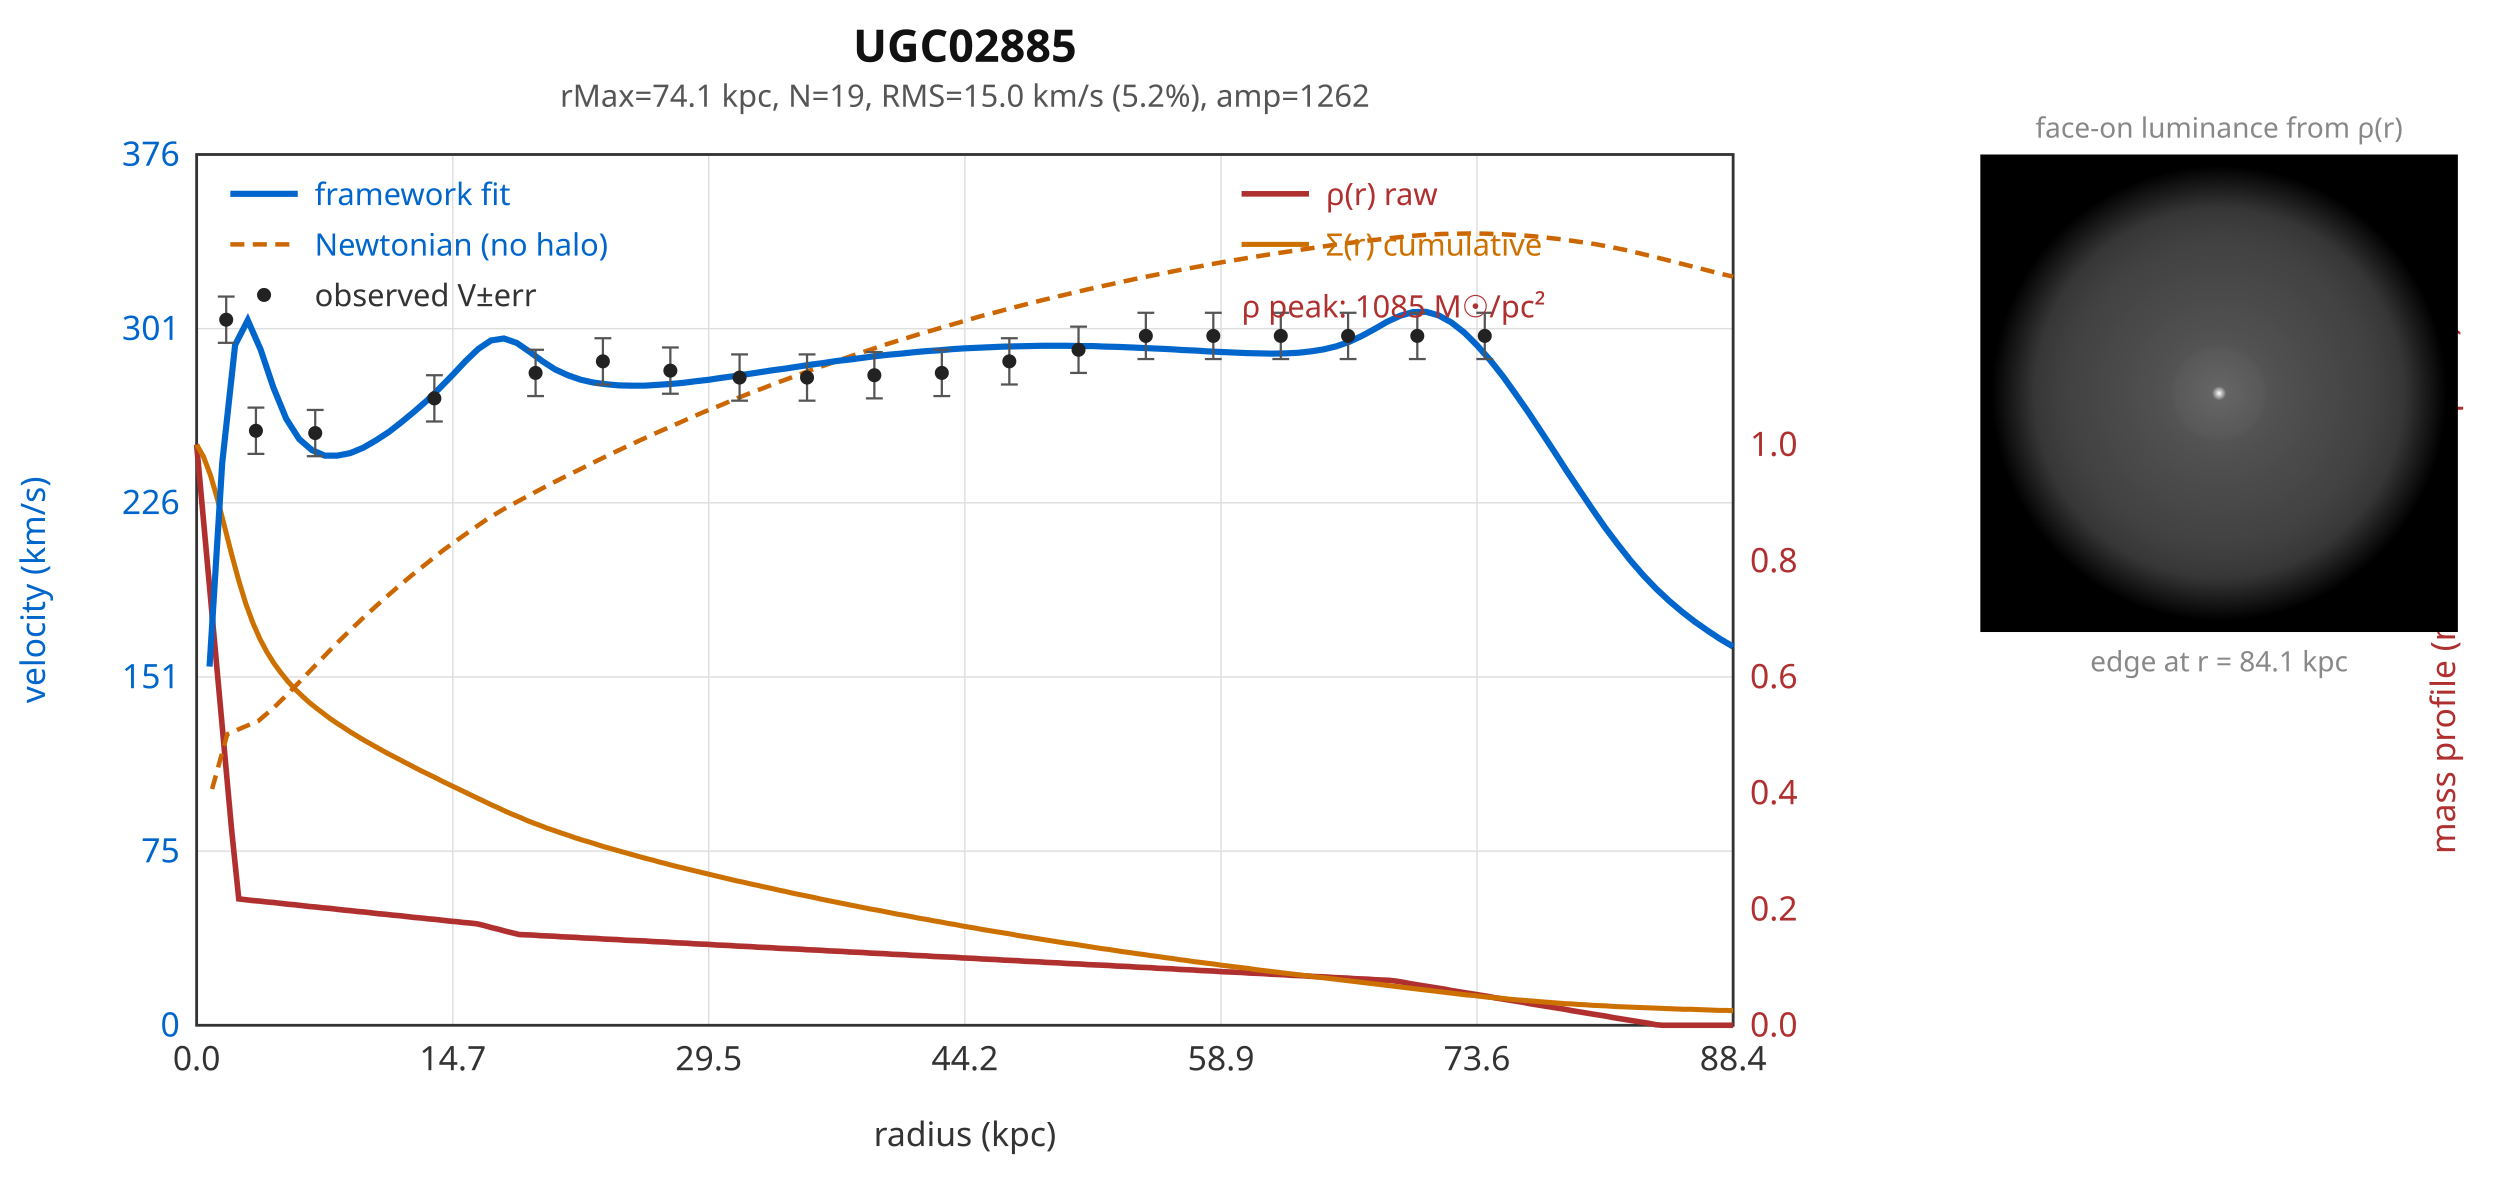
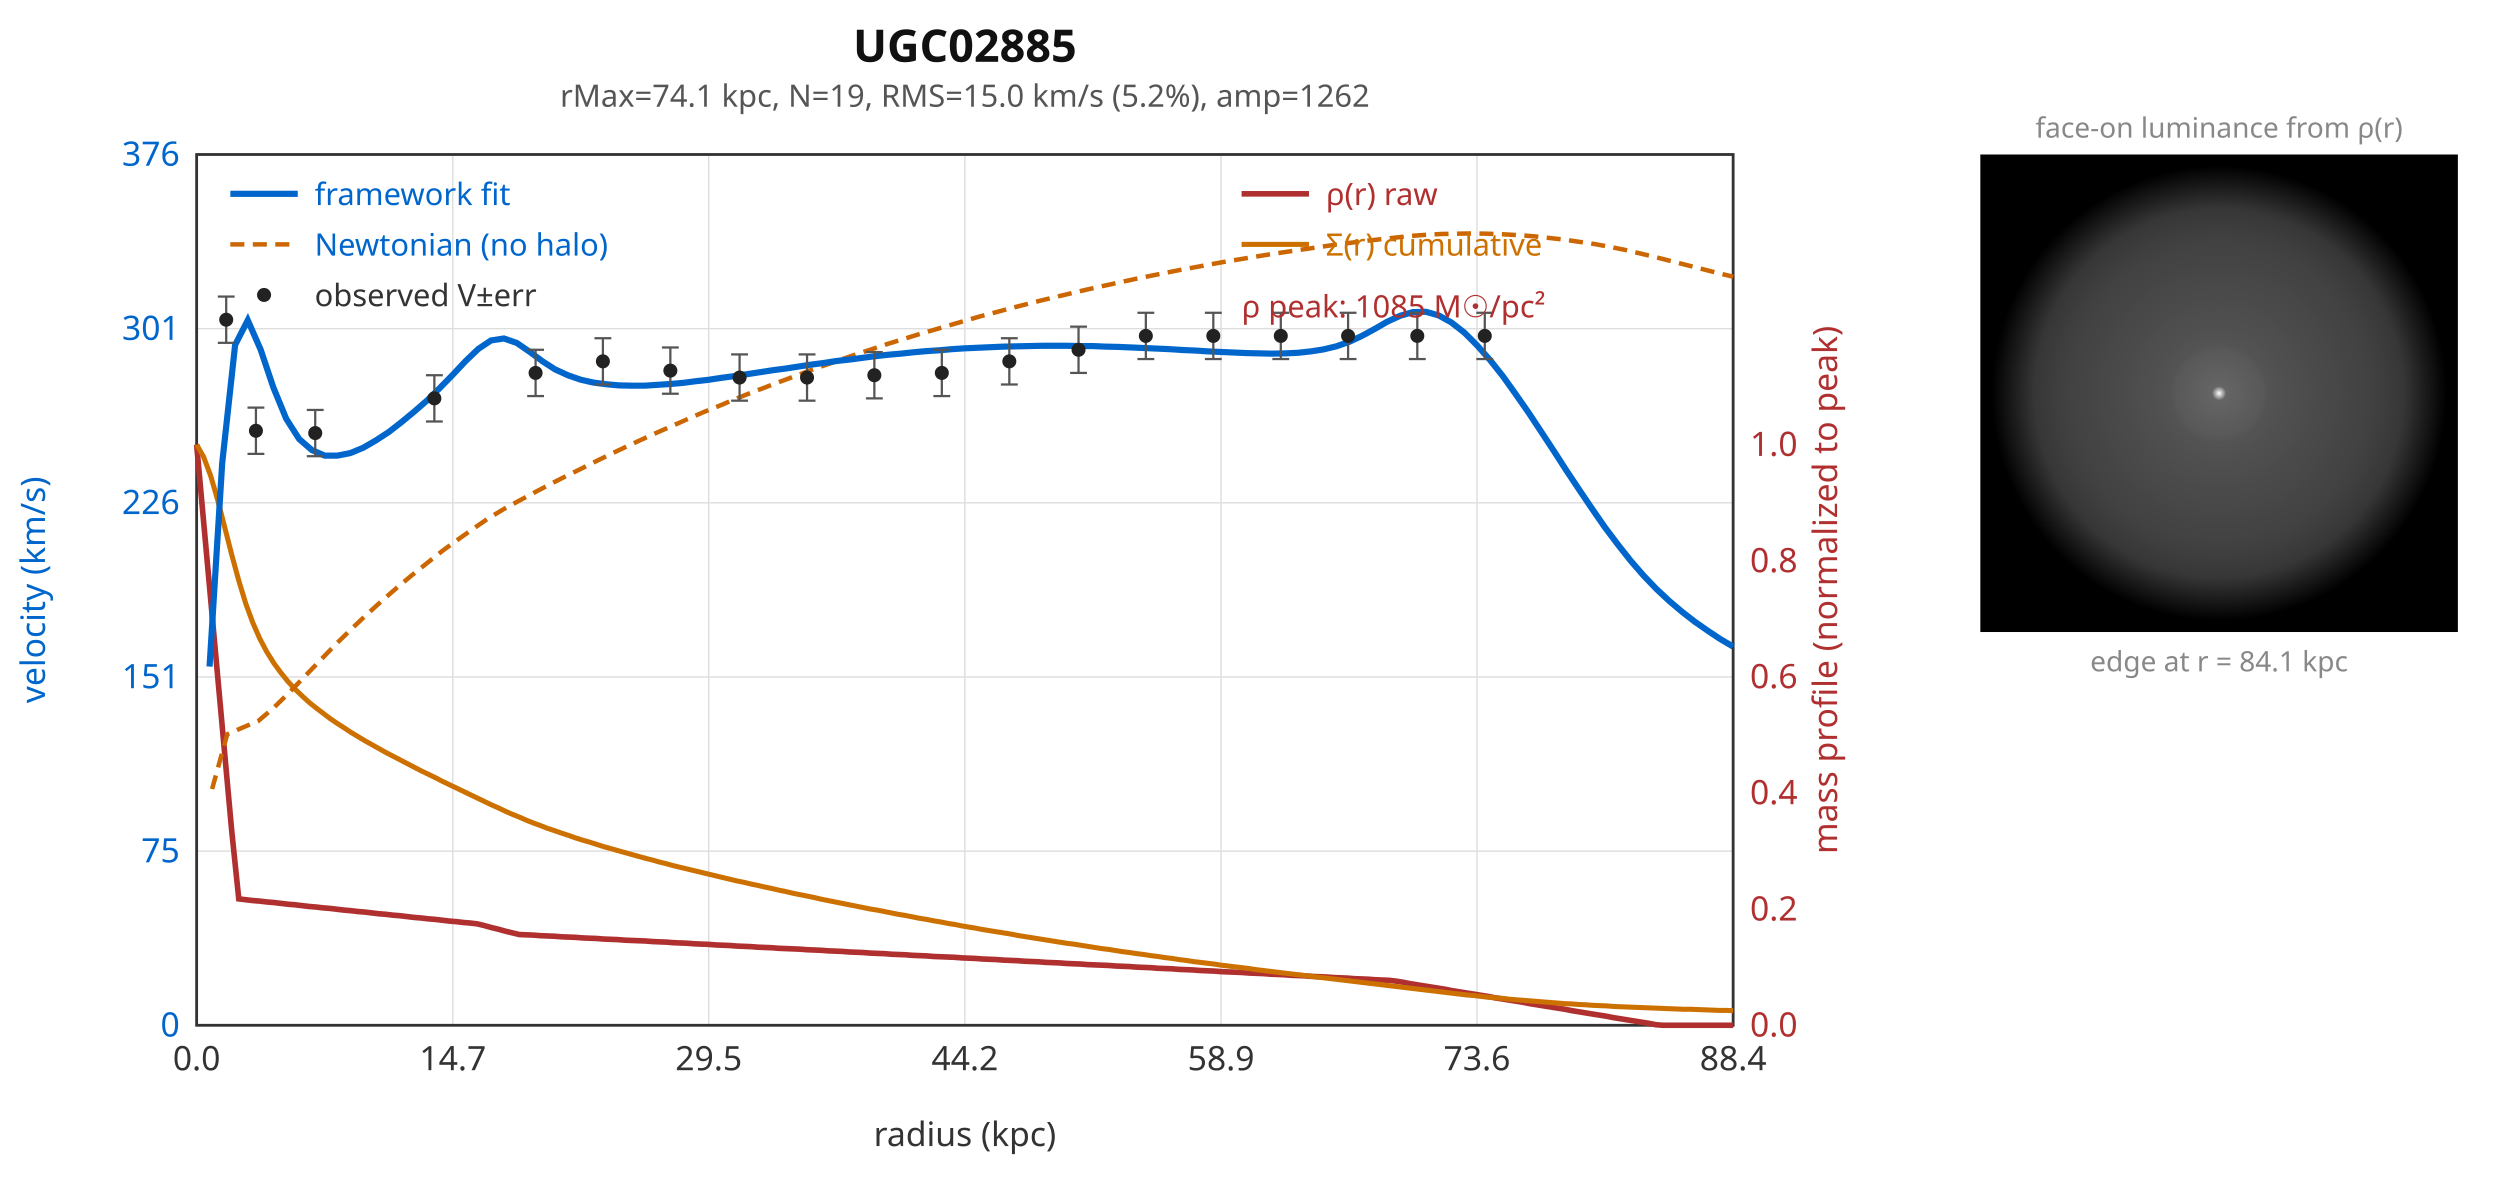
<svg xmlns="http://www.w3.org/2000/svg" viewBox="0 0 890 420" width="890" height="420" font-family="sans-serif" font-size="12">
  <style>
  .ax { stroke: #333; stroke-width: 1; fill: none; }
  .grid { stroke: #ddd; stroke-width: 0.5; fill: none; }
  .lbl { fill: #333; }
  .lbl-l { fill: #0066cc; }
  .lbl-r { fill: #b03030; }
  .obs { fill: #222; }
  .err { stroke: #555; stroke-width: 0.8; fill: none; }
  .fw { stroke: #0066cc; stroke-width: 2.2; fill: none; }
  .nt { stroke: #cc6600; stroke-width: 1.6; fill: none; stroke-dasharray: 5,3; }
  .lbl-s { fill: #cc7000; }
  .rho { stroke: #b03030; stroke-width: 2.0; fill: none; }
  .sig { stroke: #cc7000; stroke-width: 1.8; fill: none; }
  .title { fill: #111; font-size: 16px; font-weight: 600; }
  .subtitle { fill: #555; font-size: 11px; }
  .preview-bg { fill: #000; }
  .preview-lbl { fill: #888; font-size: 10px; }
  .legend { font-size: 11px; }
</style>
  <text x="343.5" y="22" text-anchor="middle" class="title">UGC02885</text>
  <text x="343.5" y="38" text-anchor="middle" class="subtitle">rMax=74.1 kpc, N=19, RMS=15.0 km/s (5.2%), amp=1262</text>
  <line x1="70" y1="365.0" x2="617" y2="365.0" class="grid" />
  <text x="64" y="369.0" text-anchor="end" class="lbl-l">0</text>
  <line x1="70" y1="303.0" x2="617" y2="303.0" class="grid" />
  <text x="64" y="307.0" text-anchor="end" class="lbl-l">75</text>
  <line x1="70" y1="241.0" x2="617" y2="241.0" class="grid" />
  <text x="64" y="245.0" text-anchor="end" class="lbl-l">151</text>
  <line x1="70" y1="179.0" x2="617" y2="179.0" class="grid" />
  <text x="64" y="183.0" text-anchor="end" class="lbl-l">226</text>
  <line x1="70" y1="117.0" x2="617" y2="117.0" class="grid" />
  <text x="64" y="121.0" text-anchor="end" class="lbl-l">301</text>
  <line x1="70" y1="55.0" x2="617" y2="55.0" class="grid" />
  <text x="64" y="59.0" text-anchor="end" class="lbl-l">376</text>
  <text x="623" y="369.0" text-anchor="start" class="lbl-r">0.0</text>
  <text x="623" y="327.7" text-anchor="start" class="lbl-r">0.2</text>
  <text x="623" y="286.3" text-anchor="start" class="lbl-r">0.4</text>
  <text x="623" y="245.0" text-anchor="start" class="lbl-r">0.6</text>
  <text x="623" y="203.7" text-anchor="start" class="lbl-r">0.8</text>
  <text x="623" y="162.3" text-anchor="start" class="lbl-r">1.0</text>
  <line x1="70.0" y1="55" x2="70.0" y2="365" class="grid" />
  <text x="70.0" y="381" text-anchor="middle" class="lbl">0.0</text>
  <line x1="161.2" y1="55" x2="161.2" y2="365" class="grid" />
  <text x="161.2" y="381" text-anchor="middle" class="lbl">14.7</text>
  <line x1="252.3" y1="55" x2="252.3" y2="365" class="grid" />
  <text x="252.3" y="381" text-anchor="middle" class="lbl">29.5</text>
  <line x1="343.5" y1="55" x2="343.5" y2="365" class="grid" />
  <text x="343.5" y="381" text-anchor="middle" class="lbl">44.2</text>
  <line x1="434.7" y1="55" x2="434.7" y2="365" class="grid" />
  <text x="434.7" y="381" text-anchor="middle" class="lbl">58.9</text>
  <line x1="525.8" y1="55" x2="525.8" y2="365" class="grid" />
  <text x="525.8" y="381" text-anchor="middle" class="lbl">73.6</text>
  <line x1="617.0" y1="55" x2="617.0" y2="365" class="grid" />
  <text x="617.0" y="381" text-anchor="middle" class="lbl">88.4</text>
  <text x="343.5" y="408" text-anchor="middle" class="lbl">radius (kpc)</text>
  <text x="16" y="210" text-anchor="middle" class="lbl-l" transform="rotate(-90, 16, 210)">velocity (km/s)</text>
-   <text x="874" y="210" text-anchor="middle" class="lbl-r" transform="rotate(-90, 874, 210)">mass profile (normalized to peak)</text>
+   <text x="654" y="210" text-anchor="middle" class="lbl-r" transform="rotate(-90, 654, 210)">mass profile (normalized to peak)</text>
  <rect x="70" y="55" width="547" height="310" class="ax" />
  <path d="M 70.0,158.3 L 72.5,185.9 L 75.0,213.4 L 77.5,240.9 L 80.0,268.4 L 82.5,295.9 L 85.0,320.0 L 87.5,320.3 L 90.0,320.6 L 92.5,320.8 L 95.0,321.1 L 97.5,321.3 L 100.0,321.6 L 102.5,321.9 L 105.0,322.1 L 107.5,322.4 L 110.0,322.7 L 112.5,322.9 L 115.0,323.2 L 117.5,323.4 L 120.0,323.7 L 122.5,324.0 L 124.9,324.2 L 127.4,324.5 L 129.9,324.7 L 132.4,325.0 L 134.9,325.3 L 137.4,325.5 L 139.9,325.8 L 142.4,326.0 L 144.9,326.3 L 147.4,326.6 L 149.9,326.8 L 152.4,327.1 L 154.9,327.3 L 157.4,327.6 L 159.9,327.9 L 162.4,328.1 L 164.9,328.4 L 167.4,328.6 L 169.9,328.9 L 172.4,329.5 L 174.9,330.2 L 177.4,330.8 L 179.9,331.5 L 182.4,332.1 L 184.9,332.7 L 187.4,332.8 L 189.9,332.9 L 192.4,333.1 L 194.9,333.2 L 197.4,333.3 L 199.9,333.5 L 202.4,333.6 L 204.9,333.7 L 207.4,333.9 L 209.9,334.0 L 212.4,334.1 L 214.9,334.3 L 217.4,334.4 L 219.9,334.5 L 222.4,334.7 L 224.9,334.8 L 227.4,334.9 L 229.9,335.0 L 232.4,335.2 L 234.8,335.3 L 237.3,335.4 L 239.8,335.6 L 242.3,335.7 L 244.8,335.8 L 247.3,336.0 L 249.8,336.1 L 252.3,336.2 L 254.8,336.4 L 257.3,336.5 L 259.8,336.6 L 262.3,336.8 L 264.8,336.9 L 267.3,337.0 L 269.8,337.2 L 272.3,337.3 L 274.8,337.4 L 277.3,337.6 L 279.8,337.7 L 282.3,337.8 L 284.8,337.9 L 287.3,338.1 L 289.8,338.2 L 292.3,338.3 L 294.8,338.5 L 297.3,338.6 L 299.8,338.7 L 302.3,338.9 L 304.8,339.0 L 307.3,339.1 L 309.8,339.3 L 312.3,339.4 L 314.8,339.5 L 317.3,339.7 L 319.8,339.8 L 322.3,339.9 L 324.8,340.1 L 327.3,340.2 L 329.8,340.3 L 332.3,340.5 L 334.8,340.6 L 337.3,340.7 L 339.8,340.8 L 342.3,341.0 L 344.7,341.1 L 347.2,341.2 L 349.7,341.4 L 352.2,341.5 L 354.7,341.6 L 357.2,341.8 L 359.7,341.9 L 362.2,342.0 L 364.7,342.2 L 367.2,342.3 L 369.7,342.4 L 372.2,342.6 L 374.7,342.7 L 377.2,342.8 L 379.7,343.0 L 382.2,343.1 L 384.7,343.2 L 387.2,343.4 L 389.7,343.5 L 392.2,343.6 L 394.7,343.7 L 397.2,343.9 L 399.7,344.0 L 402.2,344.1 L 404.7,344.3 L 407.2,344.4 L 409.7,344.5 L 412.2,344.7 L 414.7,344.8 L 417.2,344.9 L 419.7,345.1 L 422.2,345.2 L 424.7,345.3 L 427.2,345.5 L 429.7,345.6 L 432.2,345.7 L 434.7,345.9 L 437.2,346.0 L 439.7,346.1 L 442.2,346.2 L 444.7,346.4 L 447.2,346.5 L 449.7,346.6 L 452.2,346.8 L 454.6,346.9 L 457.1,347.0 L 459.6,347.2 L 462.1,347.3 L 464.6,347.4 L 467.1,347.6 L 469.6,347.7 L 472.1,347.8 L 474.6,348.0 L 477.1,348.1 L 479.6,348.2 L 482.1,348.4 L 484.6,348.5 L 487.1,348.6 L 489.6,348.8 L 492.1,348.9 L 494.6,349.0 L 497.1,349.3 L 499.6,349.7 L 502.1,350.2 L 504.6,350.6 L 507.1,351.0 L 509.6,351.4 L 512.1,351.8 L 514.6,352.2 L 517.1,352.7 L 519.6,353.1 L 522.1,353.5 L 524.6,353.9 L 527.1,354.3 L 529.6,354.7 L 532.1,355.2 L 534.6,355.6 L 537.1,356.0 L 539.6,356.4 L 542.1,356.8 L 544.6,357.3 L 547.1,357.7 L 549.6,358.1 L 552.1,358.5 L 554.6,358.9 L 557.1,359.3 L 559.6,359.8 L 562.1,360.2 L 564.5,360.6 L 567.0,361.0 L 569.5,361.4 L 572.0,361.8 L 574.5,362.3 L 577.0,362.7 L 579.5,363.1 L 582.0,363.5 L 584.5,363.9 L 587.0,364.3 L 589.5,364.8 L 592.0,365.0 L 594.5,365.0 L 597.0,365.0 L 599.5,365.0 L 602.0,365.0 L 604.5,365.0 L 607.0,365.0 L 609.5,365.0 L 612.0,365.0 L 614.5,365.0 L 617.0,365.0" class="rho" />
  <path d="M 70.0,158.3 L 72.5,162.7 L 75.0,169.4 L 77.5,178.0 L 80.0,187.7 L 82.5,197.5 L 85.0,206.7 L 87.5,214.9 L 90.0,221.7 L 92.5,227.4 L 95.0,232.1 L 97.5,236.1 L 100.0,239.5 L 102.5,242.6 L 105.0,245.3 L 107.5,247.7 L 110.0,250.0 L 112.5,252.0 L 115.0,253.9 L 117.5,255.8 L 120.0,257.5 L 122.5,259.1 L 124.9,260.7 L 127.4,262.2 L 129.9,263.7 L 132.4,265.1 L 134.9,266.5 L 137.4,267.9 L 139.9,269.2 L 142.4,270.5 L 144.9,271.8 L 147.4,273.1 L 149.9,274.4 L 152.4,275.6 L 154.9,276.8 L 157.4,278.1 L 159.9,279.3 L 162.4,280.5 L 164.9,281.7 L 167.4,282.9 L 169.9,284.1 L 172.4,285.3 L 174.9,286.5 L 177.4,287.6 L 179.9,288.8 L 182.4,289.9 L 184.9,290.9 L 187.4,292.0 L 189.9,293.0 L 192.4,293.9 L 194.9,294.9 L 197.4,295.7 L 199.9,296.6 L 202.4,297.4 L 204.9,298.3 L 207.4,299.1 L 209.9,299.8 L 212.4,300.6 L 214.9,301.4 L 217.4,302.1 L 219.9,302.8 L 222.4,303.5 L 224.9,304.2 L 227.4,304.9 L 229.9,305.6 L 232.4,306.2 L 234.8,306.9 L 237.3,307.5 L 239.8,308.2 L 242.3,308.8 L 244.8,309.4 L 247.3,310.0 L 249.8,310.6 L 252.3,311.2 L 254.8,311.8 L 257.3,312.4 L 259.8,313.0 L 262.3,313.6 L 264.8,314.1 L 267.3,314.7 L 269.8,315.2 L 272.3,315.8 L 274.8,316.3 L 277.3,316.9 L 279.8,317.4 L 282.3,318.0 L 284.8,318.5 L 287.3,319.0 L 289.8,319.5 L 292.3,320.1 L 294.8,320.6 L 297.3,321.1 L 299.8,321.6 L 302.3,322.1 L 304.8,322.6 L 307.3,323.1 L 309.8,323.6 L 312.3,324.0 L 314.8,324.5 L 317.3,325.0 L 319.8,325.5 L 322.3,325.9 L 324.8,326.4 L 327.3,326.9 L 329.8,327.3 L 332.3,327.8 L 334.8,328.2 L 337.3,328.7 L 339.8,329.1 L 342.3,329.6 L 344.7,330.0 L 347.2,330.4 L 349.7,330.9 L 352.2,331.3 L 354.7,331.7 L 357.2,332.1 L 359.7,332.5 L 362.2,333.0 L 364.7,333.4 L 367.2,333.8 L 369.7,334.2 L 372.2,334.6 L 374.7,335.0 L 377.2,335.4 L 379.7,335.8 L 382.2,336.1 L 384.7,336.5 L 387.2,336.9 L 389.7,337.3 L 392.2,337.7 L 394.7,338.0 L 397.2,338.4 L 399.7,338.8 L 402.2,339.1 L 404.7,339.5 L 407.2,339.8 L 409.7,340.2 L 412.2,340.5 L 414.7,340.9 L 417.2,341.2 L 419.7,341.6 L 422.2,341.9 L 424.7,342.3 L 427.2,342.6 L 429.7,342.9 L 432.2,343.2 L 434.7,343.6 L 437.2,343.9 L 439.7,344.2 L 442.2,344.5 L 444.7,344.8 L 447.2,345.2 L 449.7,345.5 L 452.2,345.8 L 454.6,346.1 L 457.1,346.4 L 459.6,346.7 L 462.1,347.0 L 464.6,347.3 L 467.1,347.6 L 469.6,347.9 L 472.1,348.2 L 474.6,348.5 L 477.1,348.8 L 479.6,349.1 L 482.1,349.4 L 484.6,349.7 L 487.1,350.0 L 489.6,350.3 L 492.1,350.6 L 494.6,350.9 L 497.1,351.2 L 499.6,351.5 L 502.1,351.8 L 504.6,352.1 L 507.1,352.4 L 509.6,352.7 L 512.1,353.0 L 514.6,353.3 L 517.1,353.6 L 519.6,353.9 L 522.1,354.2 L 524.6,354.4 L 527.1,354.7 L 529.6,355.0 L 532.1,355.2 L 534.6,355.4 L 537.1,355.7 L 539.6,355.9 L 542.1,356.1 L 544.6,356.3 L 547.1,356.5 L 549.6,356.7 L 552.1,356.9 L 554.6,357.1 L 557.1,357.3 L 559.6,357.4 L 562.1,357.6 L 564.5,357.7 L 567.0,357.9 L 569.5,358.0 L 572.0,358.1 L 574.5,358.3 L 577.0,358.4 L 579.5,358.5 L 582.0,358.6 L 584.5,358.7 L 587.0,358.8 L 589.5,358.9 L 592.0,359.0 L 594.5,359.1 L 597.0,359.2 L 599.5,359.3 L 602.0,359.3 L 604.5,359.4 L 607.0,359.5 L 609.5,359.6 L 612.0,359.7 L 614.5,359.7 L 617.0,359.8" class="sig" />
  <path d="M 75.5,280.9 L 80.9,261.4 L 86.4,259.0 L 91.9,256.7 L 97.3,252.1 L 102.8,246.7 L 108.3,241.0 L 113.8,235.3 L 119.2,229.7 L 124.7,224.3 L 130.2,219.1 L 135.6,214.2 L 141.1,209.4 L 146.6,204.8 L 152.1,200.4 L 157.5,196.1 L 163.0,192.1 L 168.5,188.2 L 173.9,184.5 L 179.4,181.2 L 184.9,178.2 L 190.3,175.3 L 195.8,172.4 L 201.3,169.6 L 206.8,166.9 L 212.2,164.2 L 217.7,161.5 L 223.2,158.9 L 228.6,156.4 L 234.1,153.9 L 239.6,151.5 L 245.0,149.1 L 250.5,146.7 L 256.0,144.5 L 261.4,142.2 L 266.9,140.0 L 272.4,137.9 L 277.9,135.8 L 283.3,133.8 L 288.8,131.7 L 294.3,129.8 L 299.7,127.9 L 305.2,126.0 L 310.7,124.2 L 316.1,122.4 L 321.6,120.7 L 327.1,119.0 L 332.6,117.4 L 338.0,115.8 L 343.5,114.2 L 349.0,112.6 L 354.4,111.2 L 359.9,109.7 L 365.4,108.3 L 370.9,106.9 L 376.3,105.6 L 381.8,104.3 L 387.3,103.0 L 392.7,101.8 L 398.2,100.6 L 403.7,99.4 L 409.1,98.3 L 414.6,97.2 L 420.1,96.1 L 425.6,95.1 L 431.0,94.1 L 436.5,93.1 L 442.0,92.2 L 447.4,91.3 L 452.9,90.4 L 458.4,89.6 L 463.8,88.8 L 469.3,88.0 L 474.8,87.2 L 480.3,86.5 L 485.7,85.8 L 491.2,85.2 L 496.7,84.6 L 502.1,84.0 L 507.6,83.6 L 513.1,83.3 L 518.5,83.2 L 524.0,83.1 L 529.5,83.2 L 535.0,83.4 L 540.4,83.7 L 545.9,84.1 L 551.4,84.7 L 556.8,85.3 L 562.3,86.1 L 567.8,86.9 L 573.2,87.9 L 578.7,89.0 L 584.2,90.3 L 589.6,91.6 L 595.1,93.0 L 600.6,94.4 L 606.1,95.8 L 611.5,97.2 L 617.0,98.5" class="nt" />
  <path d="M 74.6,237.3 L 79.1,164.9 L 83.7,122.8 L 88.2,114.0 L 92.8,124.5 L 97.3,137.9 L 101.9,149.1 L 106.5,156.3 L 111.0,160.2 L 115.6,162.2 L 120.1,162.2 L 124.7,161.3 L 129.3,159.4 L 133.8,156.8 L 138.4,153.8 L 142.9,150.3 L 147.5,146.5 L 152.1,142.5 L 156.6,138.1 L 161.2,133.4 L 165.7,128.6 L 170.3,124.2 L 174.8,121.2 L 179.4,120.5 L 184.0,122.1 L 188.5,125.2 L 193.1,128.6 L 197.6,131.5 L 202.2,133.6 L 206.8,135.2 L 211.3,136.2 L 215.9,136.8 L 220.4,137.2 L 225.0,137.3 L 229.5,137.3 L 234.1,137.0 L 238.7,136.7 L 243.2,136.3 L 247.8,135.7 L 252.3,135.2 L 256.9,134.5 L 261.4,133.9 L 266.0,133.2 L 270.6,132.5 L 275.1,131.8 L 279.7,131.2 L 284.2,130.5 L 288.8,129.8 L 293.4,129.2 L 297.9,128.5 L 302.5,128.0 L 307.0,127.4 L 311.6,126.8 L 316.1,126.3 L 320.7,125.9 L 325.3,125.4 L 329.8,125.0 L 334.4,124.7 L 338.9,124.3 L 343.5,124.0 L 348.1,123.8 L 352.6,123.6 L 357.2,123.4 L 361.7,123.3 L 366.3,123.2 L 370.9,123.1 L 375.4,123.1 L 380.0,123.1 L 384.5,123.2 L 389.1,123.2 L 393.6,123.4 L 398.2,123.5 L 402.8,123.7 L 407.3,123.9 L 411.9,124.1 L 416.4,124.3 L 421.0,124.6 L 425.6,124.8 L 430.1,125.1 L 434.7,125.3 L 439.2,125.5 L 443.8,125.7 L 448.3,125.8 L 452.9,125.9 L 457.5,125.8 L 462.0,125.6 L 466.6,125.1 L 471.1,124.4 L 475.7,123.3 L 480.3,121.7 L 484.8,119.6 L 489.4,117.1 L 493.9,114.5 L 498.5,112.4 L 503.0,111.1 L 507.6,111.0 L 512.2,112.3 L 516.7,114.8 L 521.3,118.4 L 525.8,122.9 L 530.4,128.1 L 535.0,133.9 L 539.5,140.2 L 544.1,146.8 L 548.6,153.6 L 553.2,160.6 L 557.7,167.6 L 562.3,174.5 L 566.9,181.3 L 571.4,187.8 L 576.0,193.9 L 580.5,199.6 L 585.1,204.9 L 589.6,209.6 L 594.2,213.9 L 598.8,217.8 L 603.3,221.3 L 607.9,224.5 L 612.4,227.5 L 617.0,230.2" class="fw" />
  <line x1="80.53" y1="105.58" x2="80.53" y2="122.05" class="err" />
  <line x1="77.53" y1="105.58" x2="83.53" y2="105.58" class="err" />
  <line x1="77.53" y1="122.05" x2="83.53" y2="122.05" class="err" />
  <circle cx="80.53" cy="113.82" r="2.5" class="obs" />
  <line x1="91.11" y1="145.11" x2="91.11" y2="161.58" class="err" />
  <line x1="88.11" y1="145.11" x2="94.11" y2="145.11" class="err" />
  <line x1="88.11" y1="161.58" x2="94.11" y2="161.58" class="err" />
  <circle cx="91.11" cy="153.35" r="2.5" class="obs" />
  <line x1="112.22" y1="145.94" x2="112.22" y2="162.41" class="err" />
  <line x1="109.22" y1="145.94" x2="115.22" y2="145.94" class="err" />
  <line x1="109.22" y1="162.41" x2="115.22" y2="162.41" class="err" />
  <circle cx="112.22" cy="154.17" r="2.5" class="obs" />
  <line x1="154.63" y1="133.58" x2="154.63" y2="150.05" class="err" />
  <line x1="151.63" y1="133.58" x2="157.63" y2="133.58" class="err" />
  <line x1="151.63" y1="150.05" x2="157.63" y2="150.05" class="err" />
  <circle cx="154.63" cy="141.82" r="2.5" class="obs" />
  <line x1="190.67" y1="124.52" x2="190.67" y2="141.00" class="err" />
  <line x1="187.67" y1="124.52" x2="193.67" y2="124.52" class="err" />
  <line x1="187.67" y1="141.00" x2="193.67" y2="141.00" class="err" />
  <circle cx="190.67" cy="132.76" r="2.5" class="obs" />
  <line x1="214.63" y1="120.41" x2="214.63" y2="136.88" class="err" />
  <line x1="211.63" y1="120.41" x2="217.63" y2="120.41" class="err" />
  <line x1="211.63" y1="136.88" x2="217.63" y2="136.88" class="err" />
  <circle cx="214.63" cy="128.64" r="2.5" class="obs" />
  <line x1="238.65" y1="123.70" x2="238.65" y2="140.17" class="err" />
  <line x1="235.65" y1="123.70" x2="241.65" y2="123.70" class="err" />
  <line x1="235.65" y1="140.17" x2="241.65" y2="140.17" class="err" />
  <circle cx="238.65" cy="131.94" r="2.5" class="obs" />
  <line x1="263.29" y1="126.17" x2="263.29" y2="142.64" class="err" />
  <line x1="260.29" y1="126.17" x2="266.29" y2="126.17" class="err" />
  <line x1="260.29" y1="142.64" x2="266.29" y2="142.64" class="err" />
  <circle cx="263.29" cy="134.41" r="2.5" class="obs" />
  <line x1="287.31" y1="126.17" x2="287.31" y2="142.64" class="err" />
  <line x1="284.31" y1="126.17" x2="290.31" y2="126.17" class="err" />
  <line x1="284.31" y1="142.64" x2="290.31" y2="142.64" class="err" />
  <circle cx="287.31" cy="134.41" r="2.5" class="obs" />
  <line x1="311.27" y1="125.35" x2="311.27" y2="141.82" class="err" />
  <line x1="308.27" y1="125.35" x2="314.27" y2="125.35" class="err" />
  <line x1="308.27" y1="141.82" x2="314.27" y2="141.82" class="err" />
  <circle cx="311.27" cy="133.58" r="2.5" class="obs" />
  <line x1="335.29" y1="124.52" x2="335.29" y2="141.00" class="err" />
  <line x1="332.29" y1="124.52" x2="338.29" y2="124.52" class="err" />
  <line x1="332.29" y1="141.00" x2="338.29" y2="141.00" class="err" />
  <circle cx="335.29" cy="132.76" r="2.5" class="obs" />
  <line x1="359.32" y1="120.41" x2="359.32" y2="136.88" class="err" />
  <line x1="356.32" y1="120.41" x2="362.32" y2="120.41" class="err" />
  <line x1="356.32" y1="136.88" x2="362.32" y2="136.88" class="err" />
  <circle cx="359.32" cy="128.64" r="2.5" class="obs" />
  <line x1="383.96" y1="116.29" x2="383.96" y2="132.76" class="err" />
  <line x1="380.96" y1="116.29" x2="386.96" y2="116.29" class="err" />
  <line x1="380.96" y1="132.76" x2="386.96" y2="132.76" class="err" />
  <circle cx="383.96" cy="124.52" r="2.5" class="obs" />
  <line x1="407.92" y1="111.35" x2="407.92" y2="127.82" class="err" />
  <line x1="404.92" y1="111.35" x2="410.92" y2="111.35" class="err" />
  <line x1="404.92" y1="127.82" x2="410.92" y2="127.82" class="err" />
  <circle cx="407.92" cy="119.58" r="2.5" class="obs" />
  <line x1="431.94" y1="111.35" x2="431.94" y2="127.82" class="err" />
  <line x1="428.94" y1="111.35" x2="434.94" y2="111.35" class="err" />
  <line x1="428.94" y1="127.82" x2="434.94" y2="127.82" class="err" />
  <circle cx="431.94" cy="119.58" r="2.5" class="obs" />
  <line x1="455.96" y1="111.35" x2="455.96" y2="127.82" class="err" />
  <line x1="452.96" y1="111.35" x2="458.96" y2="111.35" class="err" />
  <line x1="452.96" y1="127.82" x2="458.96" y2="127.82" class="err" />
  <circle cx="455.96" cy="119.58" r="2.5" class="obs" />
  <line x1="479.92" y1="111.35" x2="479.92" y2="127.82" class="err" />
  <line x1="476.92" y1="111.35" x2="482.92" y2="111.35" class="err" />
  <line x1="476.92" y1="127.82" x2="482.92" y2="127.82" class="err" />
  <circle cx="479.92" cy="119.58" r="2.5" class="obs" />
  <line x1="504.56" y1="111.35" x2="504.56" y2="127.82" class="err" />
  <line x1="501.56" y1="111.35" x2="507.56" y2="111.35" class="err" />
  <line x1="501.56" y1="127.82" x2="507.56" y2="127.82" class="err" />
  <circle cx="504.56" cy="119.58" r="2.5" class="obs" />
  <line x1="528.58" y1="111.35" x2="528.58" y2="127.82" class="err" />
  <line x1="525.58" y1="111.35" x2="531.58" y2="111.35" class="err" />
  <line x1="525.58" y1="127.82" x2="531.58" y2="127.82" class="err" />
  <circle cx="528.58" cy="119.58" r="2.5" class="obs" />
  <g class="legend">
    <line x1="82" y1="69" x2="106" y2="69" class="fw" />
    <text x="112" y="73" class="lbl-l">framework fit</text>
    <line x1="82" y1="87" x2="106" y2="87" class="nt" />
    <text x="112" y="91" class="lbl-l">Newtonian (no halo)</text>
    <circle cx="94" cy="105" r="2.5" class="obs" />
    <text x="112" y="109" class="lbl">observed V±err</text>
  </g>
  <g class="legend">
    <line x1="442" y1="69" x2="466" y2="69" class="rho" />
    <text x="472" y="73" class="lbl-r">ρ(r) raw</text>
    <line x1="442" y1="87" x2="466" y2="87" class="sig" />
    <text x="472" y="91" class="lbl-s">Σ(r) cumulative</text>
    <text x="442" y="113" class="lbl-r">ρ peak: 1085 M☉/pc²</text>
  </g>
  <rect x="705" y="55" width="170" height="170" class="preview-bg" />
  <defs>
    <radialGradient id="g_UGC02885" cx="0.5" cy="0.5" r="0.5">
      <stop offset="0" stop-color="rgb(255,255,255)" />
      <stop offset="0.031" stop-color="rgb(101,101,101)" />
      <stop offset="0.062" stop-color="rgb(98,98,98)" />
      <stop offset="0.094" stop-color="rgb(96,96,96)" />
      <stop offset="0.125" stop-color="rgb(93,93,93)" />
      <stop offset="0.156" stop-color="rgb(91,91,91)" />
      <stop offset="0.188" stop-color="rgb(89,89,89)" />
      <stop offset="0.219" stop-color="rgb(83,83,83)" />
      <stop offset="0.25" stop-color="rgb(82,82,82)" />
      <stop offset="0.281" stop-color="rgb(80,80,80)" />
      <stop offset="0.312" stop-color="rgb(79,79,79)" />
      <stop offset="0.344" stop-color="rgb(78,78,78)" />
      <stop offset="0.375" stop-color="rgb(77,77,77)" />
      <stop offset="0.406" stop-color="rgb(75,75,75)" />
      <stop offset="0.438" stop-color="rgb(74,74,74)" />
      <stop offset="0.469" stop-color="rgb(73,73,73)" />
      <stop offset="0.5" stop-color="rgb(72,72,72)" />
      <stop offset="0.531" stop-color="rgb(71,71,71)" />
      <stop offset="0.562" stop-color="rgb(69,69,69)" />
      <stop offset="0.594" stop-color="rgb(68,68,68)" />
      <stop offset="0.625" stop-color="rgb(67,67,67)" />
      <stop offset="0.656" stop-color="rgb(66,66,66)" />
      <stop offset="0.688" stop-color="rgb(64,64,64)" />
      <stop offset="0.719" stop-color="rgb(62,62,62)" />
      <stop offset="0.75" stop-color="rgb(59,59,59)" />
      <stop offset="0.781" stop-color="rgb(57,57,57)" />
      <stop offset="0.812" stop-color="rgb(54,54,54)" />
      <stop offset="0.844" stop-color="rgb(45,45,45)" />
      <stop offset="0.875" stop-color="rgb(36,36,36)" />
      <stop offset="0.906" stop-color="rgb(27,27,27)" />
      <stop offset="0.938" stop-color="rgb(18,18,18)" />
      <stop offset="0.969" stop-color="rgb(9,9,9)" />
      <stop offset="1" stop-color="rgb(0,0,0)" />
    </radialGradient>
  </defs>
  <circle cx="790" cy="140" r="81" fill="url(#g_UGC02885)" />
  <text x="790" y="49" text-anchor="middle" class="preview-lbl">face-on luminance from ρ(r)</text>
  <text x="790" y="239" text-anchor="middle" class="preview-lbl">edge at r = 84.1 kpc</text>
</svg>
